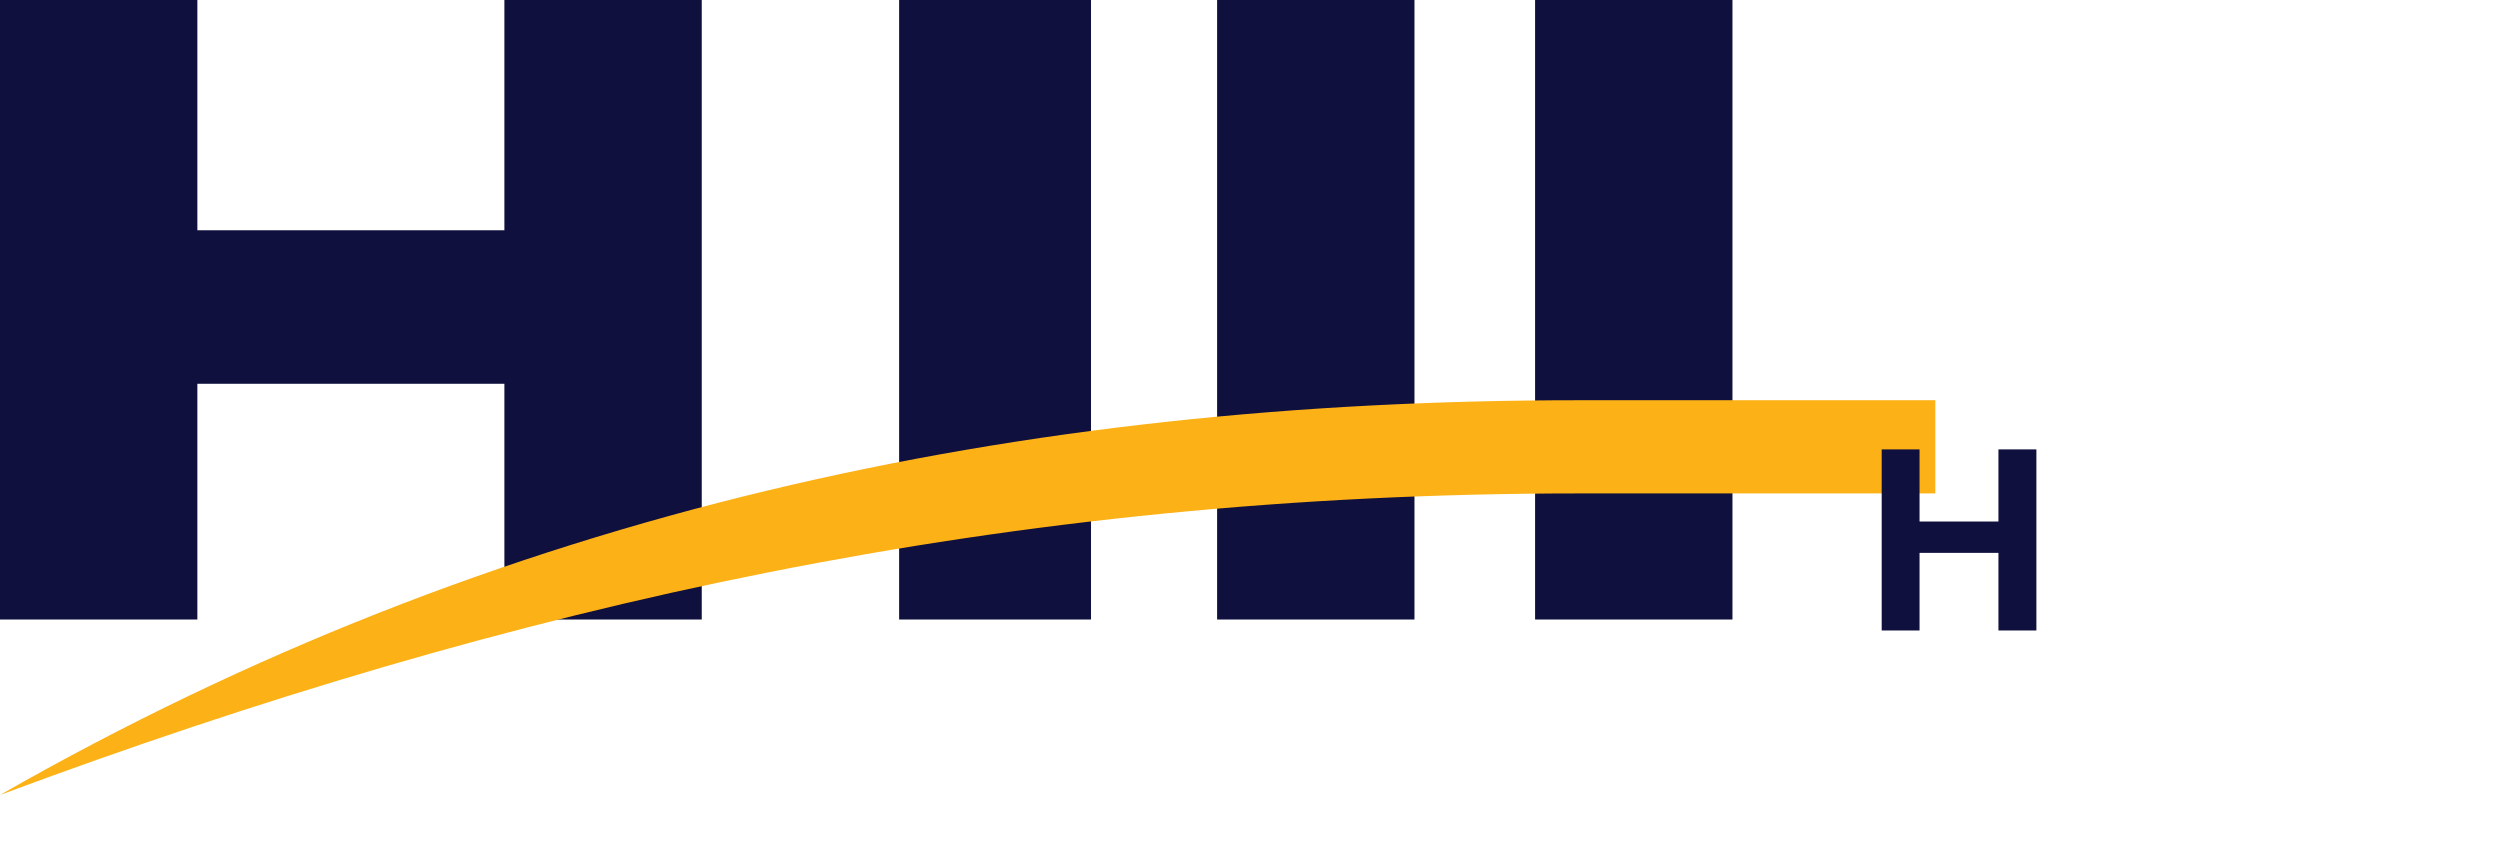
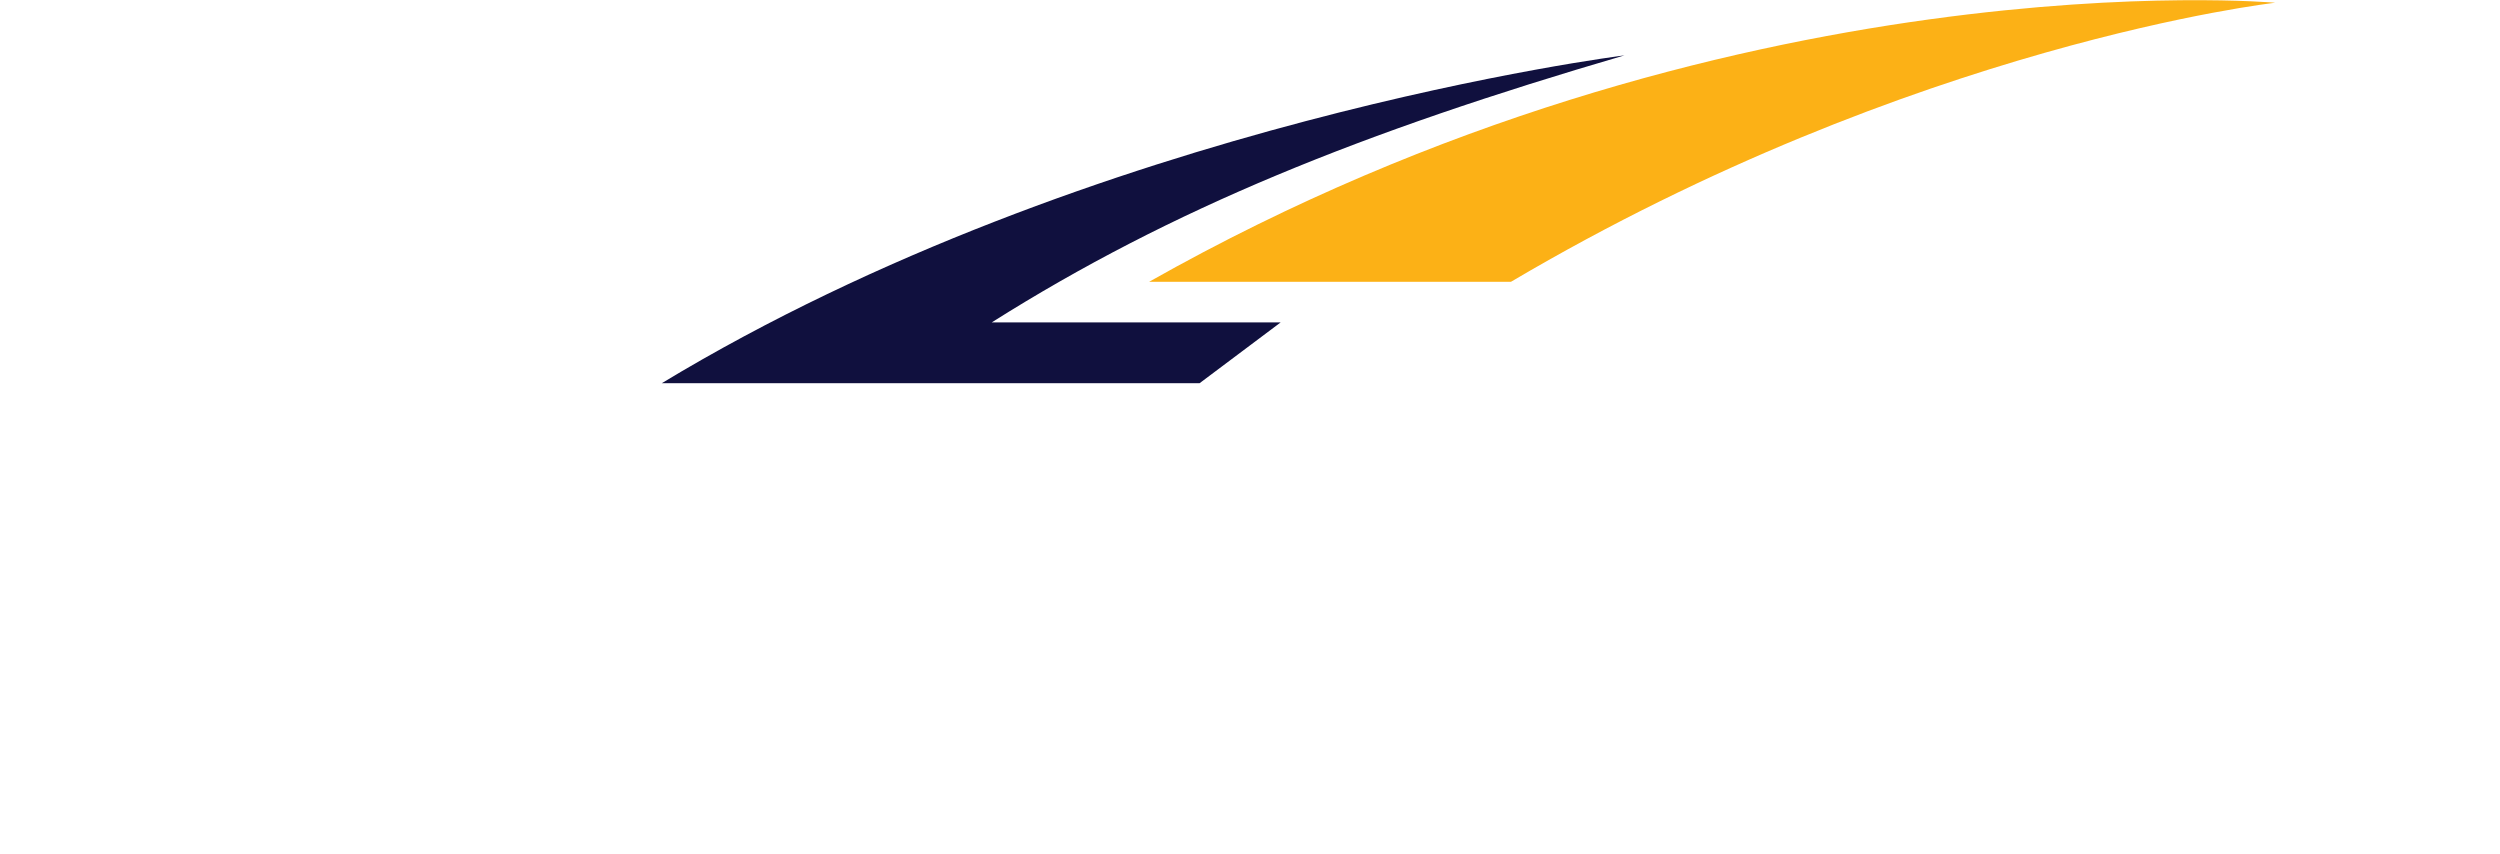
- <svg xmlns="http://www.w3.org/2000/svg" viewBox="0 0 456 156" role="img" aria-labelledby="title">
-   <path fill="#10103e" d="M0 113h36V70h56v43h36V0H92v42H36V0H0zM164 0h35v113h-35zM222 0h36v113h-36zM280 0h36v113h-36z" />
-   <path fill="#fcb116" d="M0 145c91-52 186-72 288-72h65v17h-65c-104 0-194 20-288 55z" />
-   <text x="340" y="115" fill="#10103e" font-family="Arial, sans-serif" font-size="48" font-weight="700">H</text>
+ <svg xmlns="http://www.w3.org/2000/svg" version="1.1" id="Layer_1" x="0px" y="0px" viewBox="0 0 456 155.6" style="enable-background:new 0 0 456 155.6;" xml:space="preserve">
+   <style type="text/css">
+ 	.st0{fill:#10103E;}
+ 	.st1{fill:#FCB116;}
+ </style>
+   <g>
+ 	d="M369.1,149.9c-5.1,0-10.3-1.8-14.4-5.4l4.4-5.3c3.1,2.5,6.3,4.1,10.1,4.1c3.1,0,4.9-1.2,4.9-3.2V140c0-1.9-1.2-2.9-6.8-4.3
+ 		c-6.8-1.7-11.2-3.6-11.2-10.4v-0.1c0-6.2,4.9-10.2,11.9-10.2c4.9,0,9.2,1.6,12.6,4.3l-3.9,5.6c-3-2.1-6-3.3-8.8-3.3
+ 		c-2.9,0-4.4,1.3-4.4,3v0.1c0,2.2,1.5,3,7.3,4.5c6.9,1.8,10.8,4.3,10.8,10.2v0.1C381.6,146.1,376.4,149.9,369.1,149.9z"/&gt;
+ d="M450.9,151.6c-2.8,0-5.1-2.3-5.1-5.1c0-2.8,2.2-5.1,5.1-5.1c2.8,0,5.1,2.3,5.1,5.1C456,149.3,453.7,151.6,450.9,151.6z
+ 		 M450.9,142c-2.6,0-4.5,2-4.5,4.5c0,2.5,1.9,4.5,4.5,4.5c2.6,0,4.5-2,4.5-4.5C455.4,144,453.5,142,450.9,142z M452.2,147.1l1.3,1.9
+ 		h-1.4l-1.1-1.7H450v1.7h-1.2v-5.4h2.4c1.3,0,2.1,0.7,2.1,1.8C453.3,146.3,452.8,146.9,452.2,147.1z M451.2,144.7H450v1.6h1.2
+ 		c0.6,0,0.9-0.3,0.9-0.8C452.1,145,451.8,144.7,451.2,144.7z"/&gt;
+ </g>
+   <path class="st0" d="M296.3,10.1c-47.9,14-82.6,28-115.4,48.7h52.7l-14.8,11.1h-98.1C199.6,22.2,296.3,10.1,296.3,10.1z" />
+   <path class="st1" d="M209.6,51.4C315.4-8.4,415,0.5,415,0.5s-65.7,7.4-139.4,50.9H209.6z" />
</svg>
